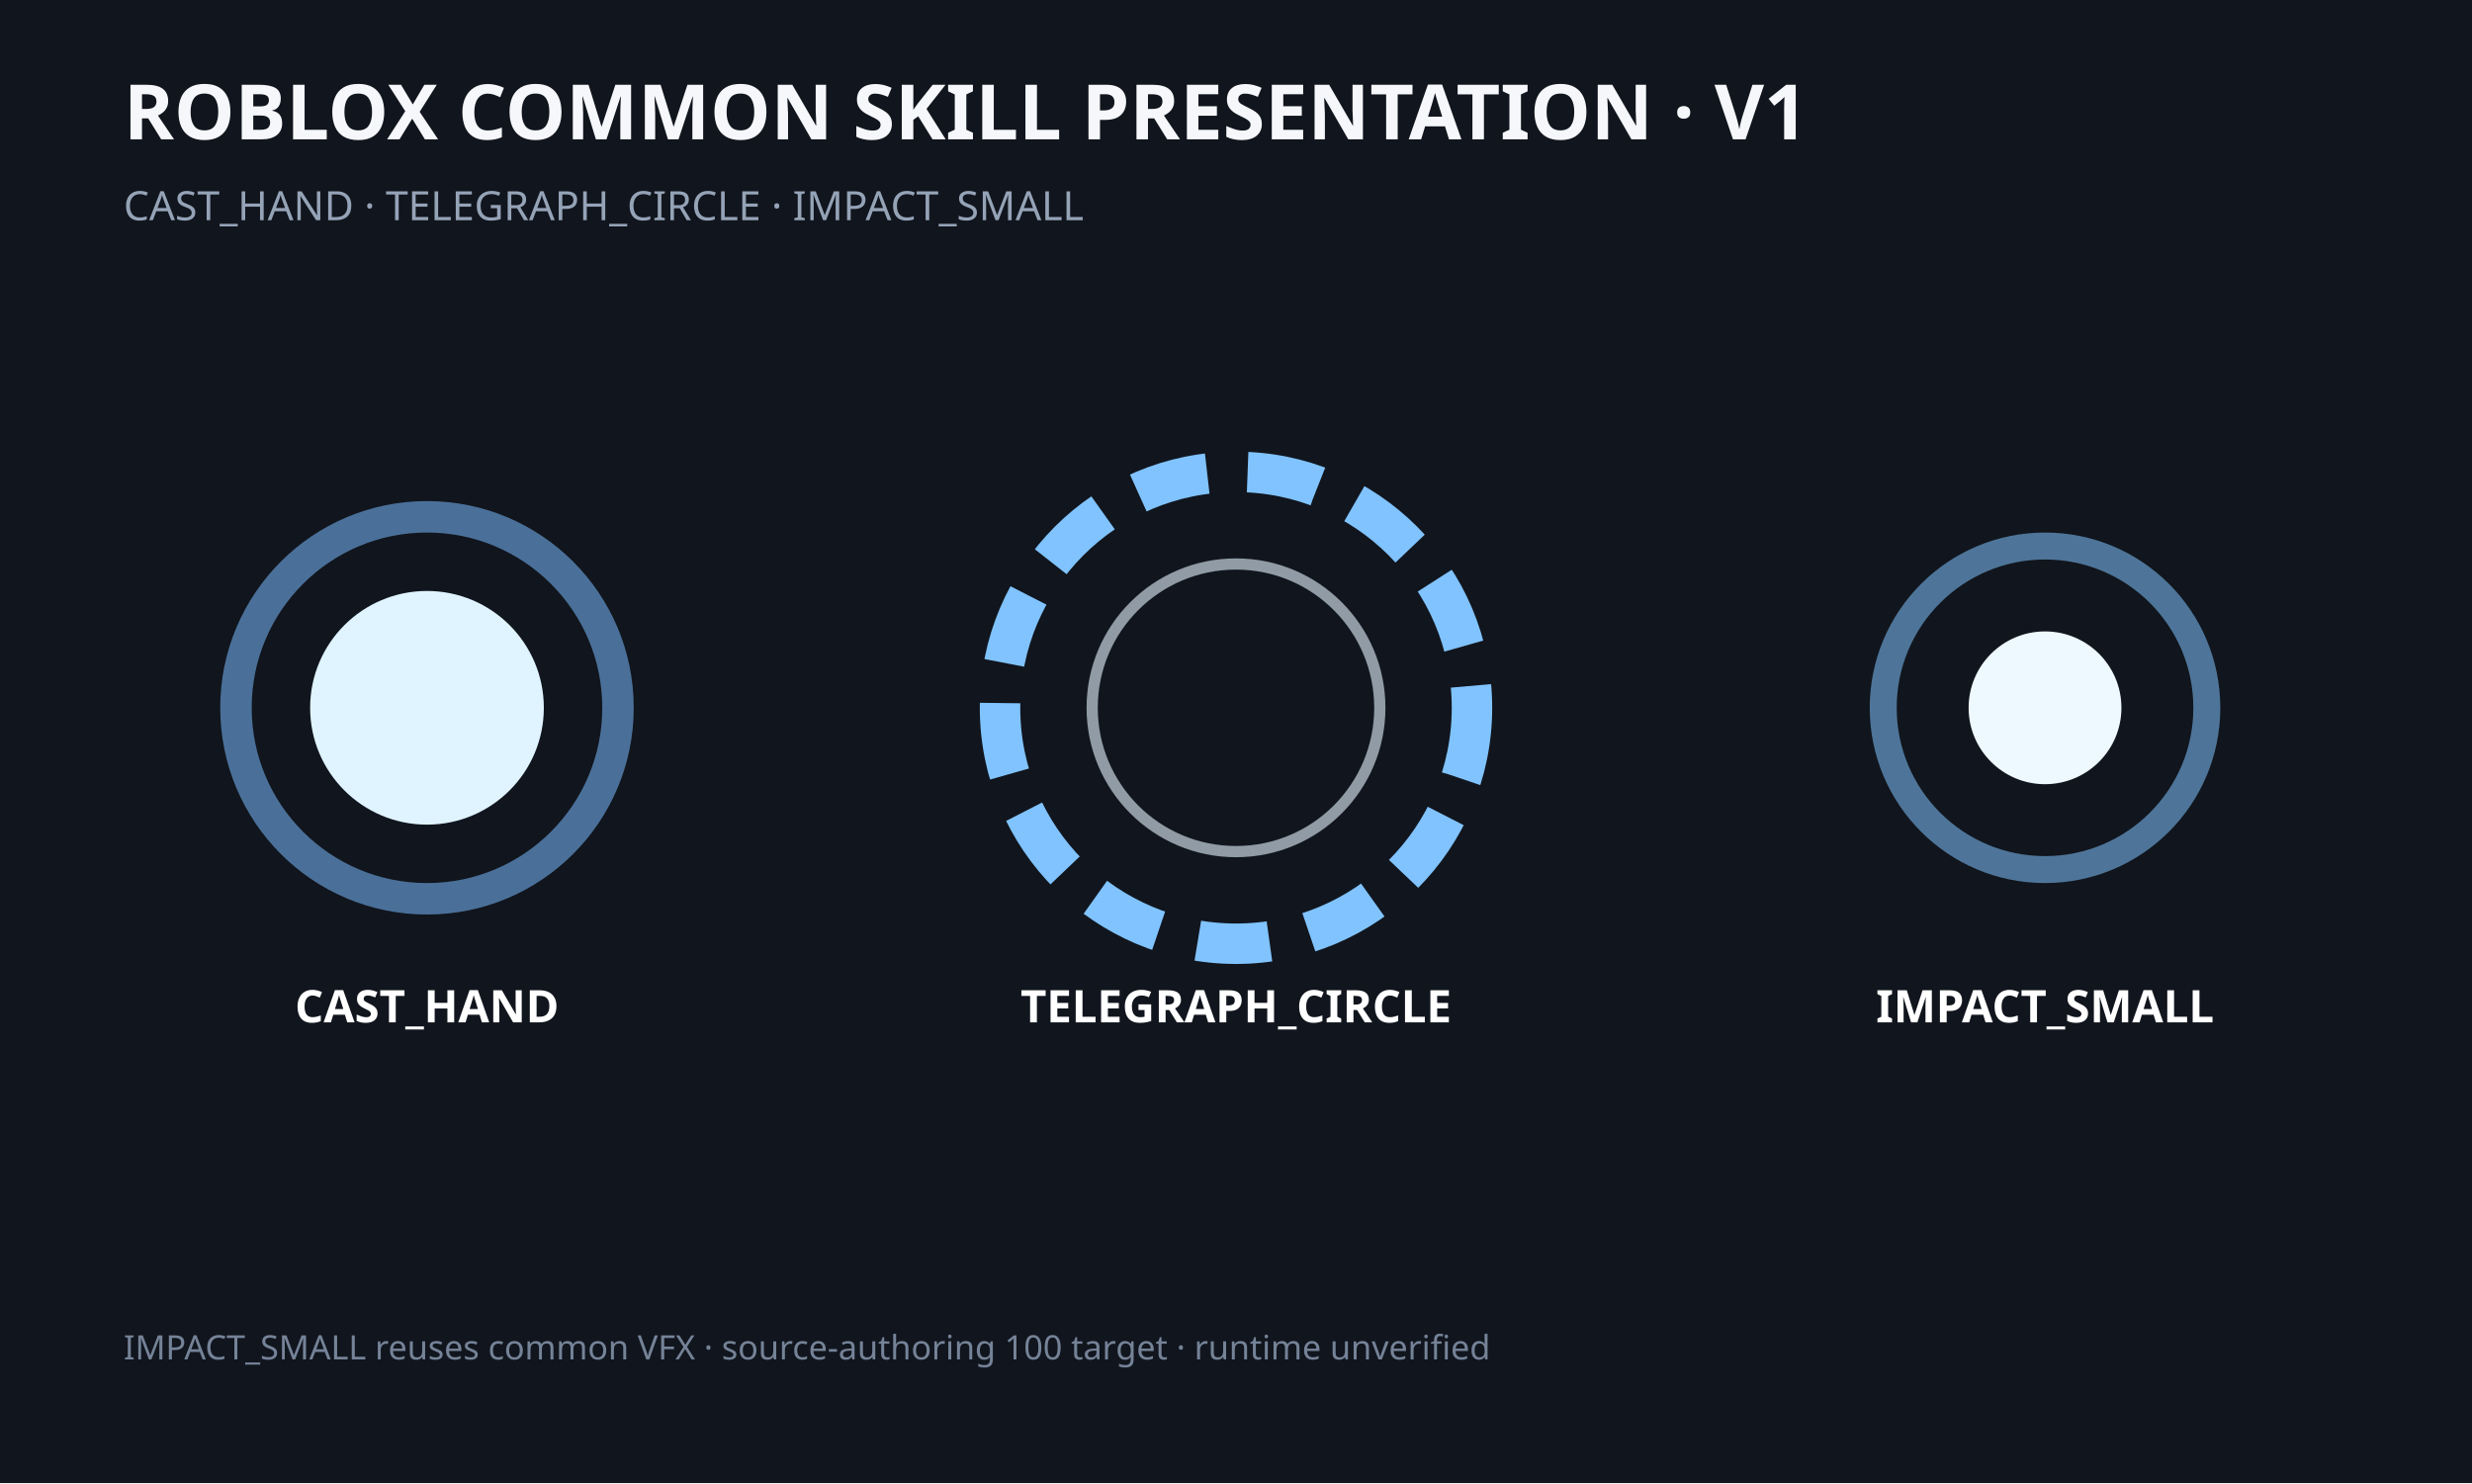
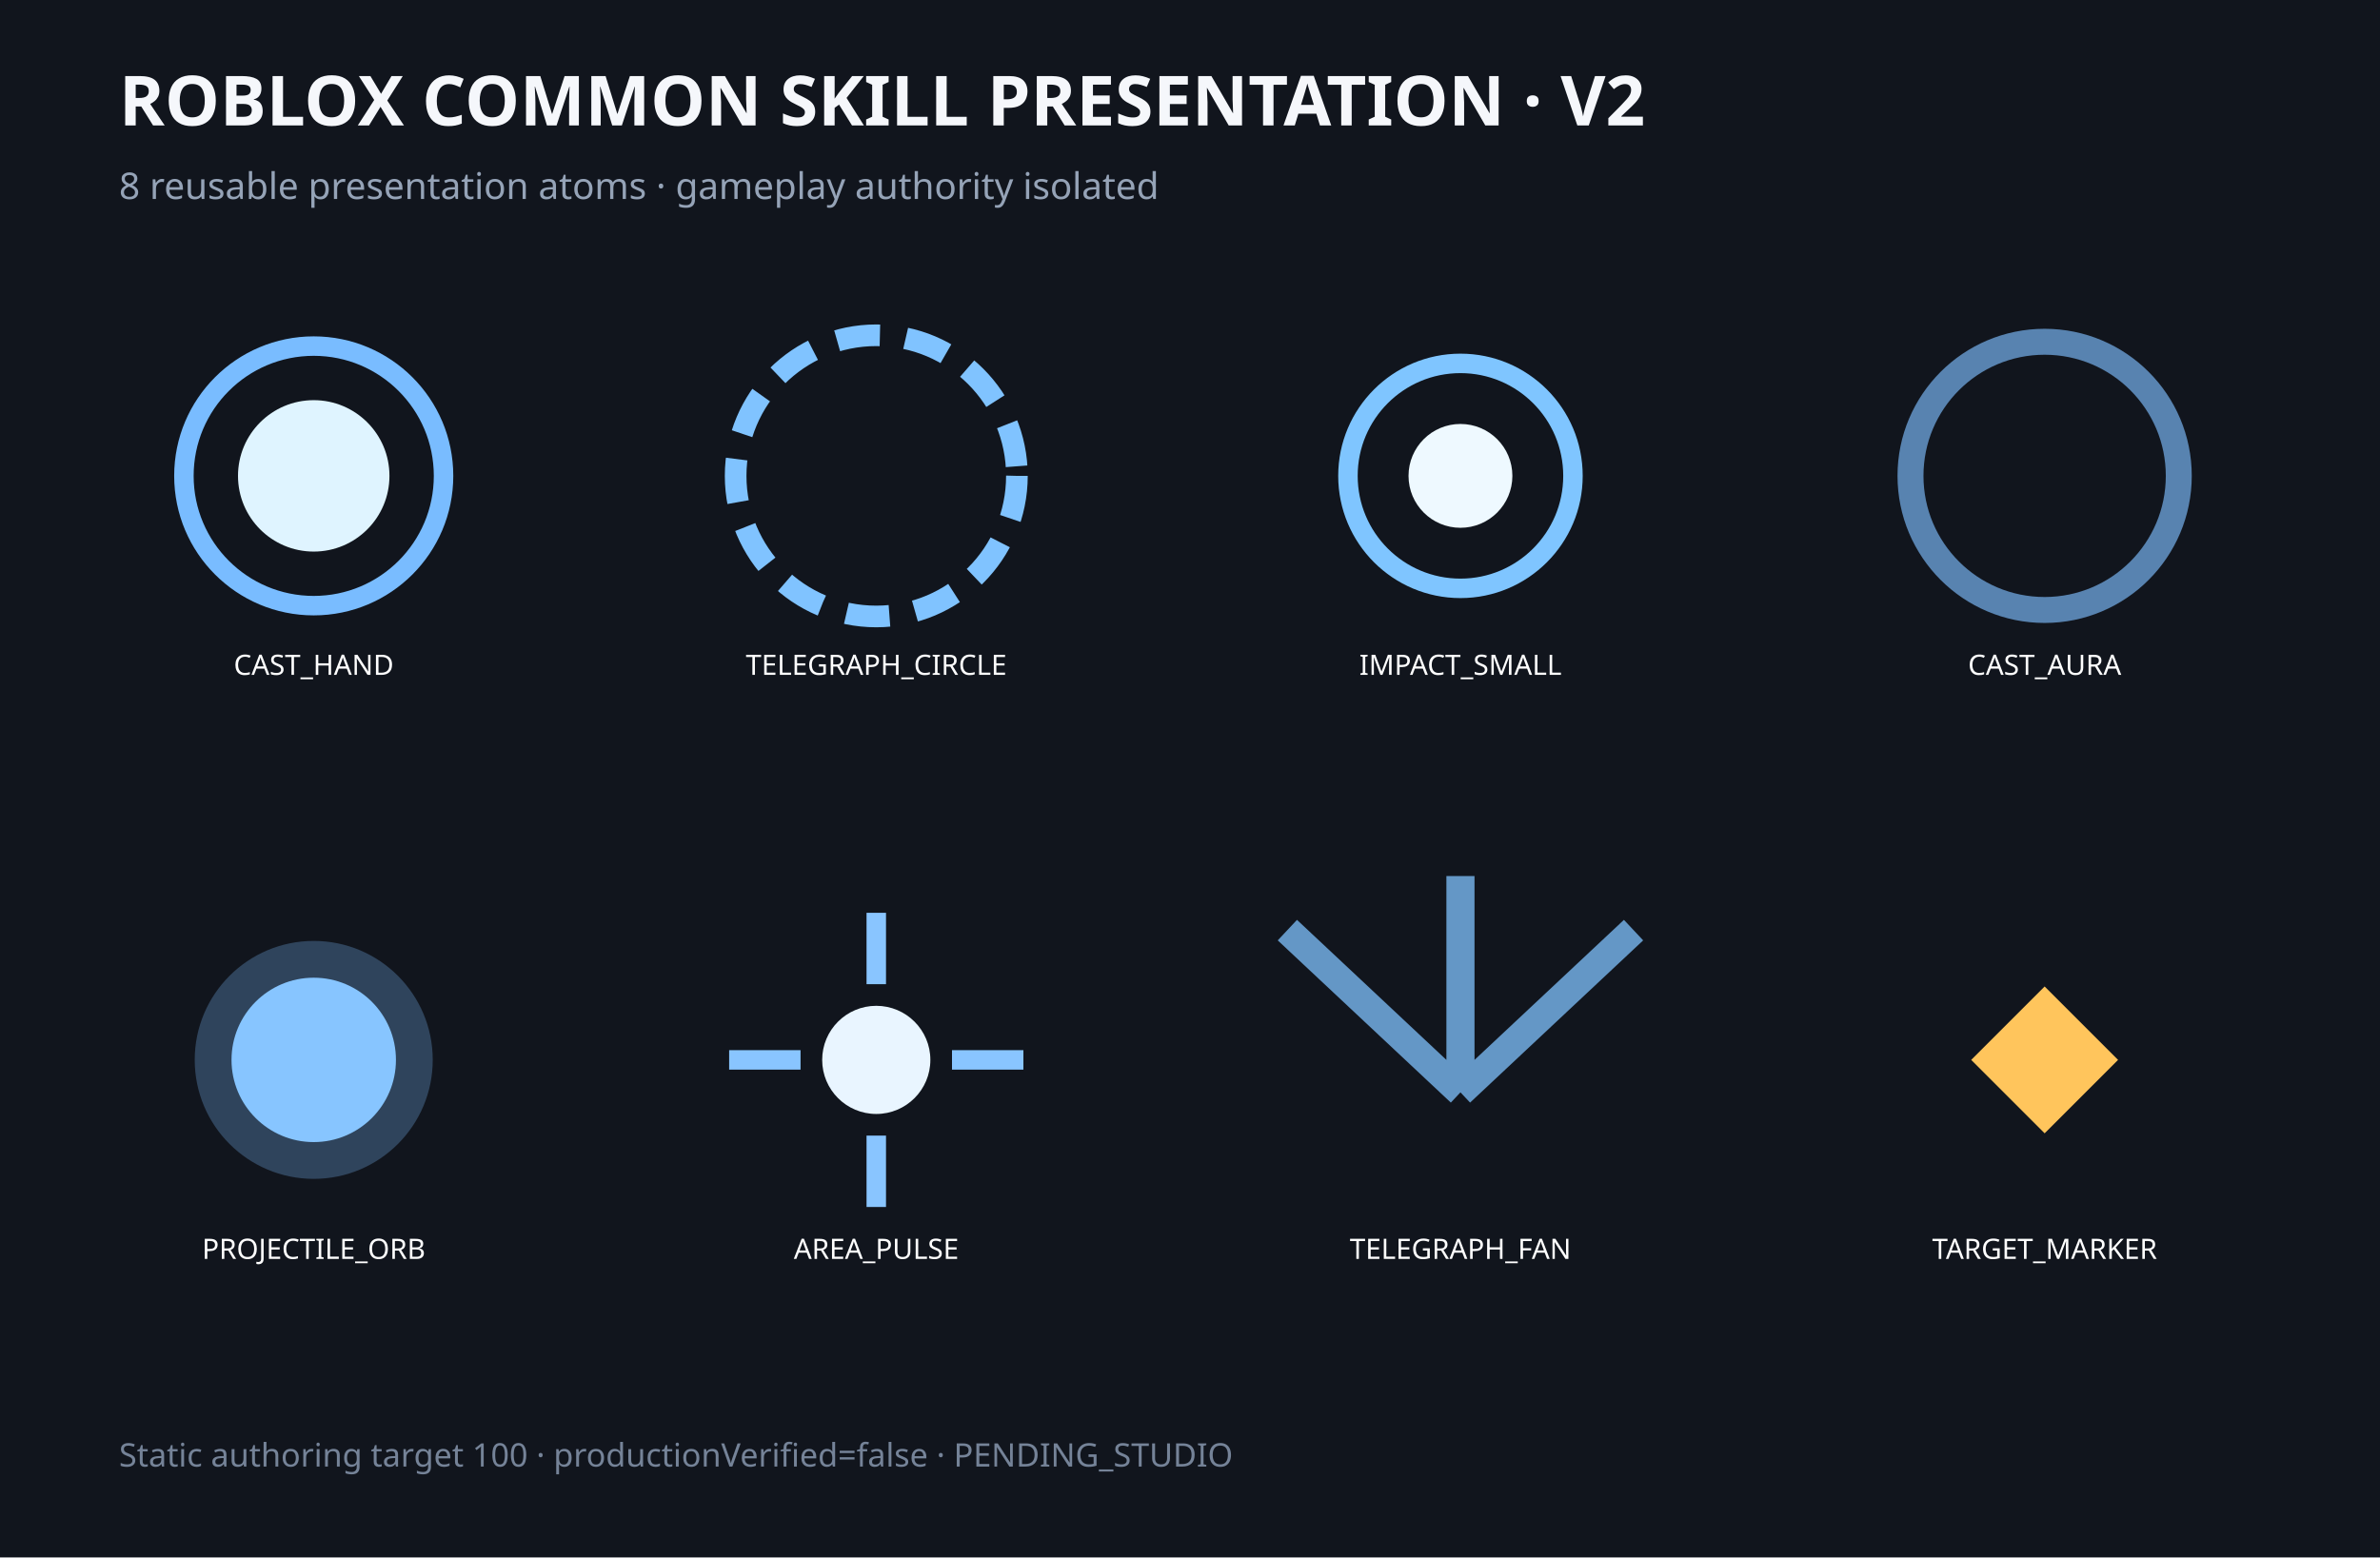
- <svg xmlns="http://www.w3.org/2000/svg" width="1100" height="660" viewBox="0 0 1100 660">
-   <rect width="1100" height="660" fill="#11151d" />
-   <text x="55" y="62" fill="#f5f7fb" font-size="34" font-family="sans-serif" font-weight="700">ROBLOX COMMON SKILL PRESENTATION · V1</text>
-   <text x="55" y="98" fill="#95a3b7" font-size="18" font-family="sans-serif">CAST_HAND · TELEGRAPH_CIRCLE · IMPACT_SMALL</text>
-   <g transform="translate(190 315)">
-     <circle r="52" fill="#dff4ff" />
-     <circle r="85" fill="none" stroke="#79bcff" stroke-width="14" opacity=".55" />
-     <text y="140" text-anchor="middle" fill="#fff" font-size="20" font-family="sans-serif" font-weight="700">CAST_HAND</text>
+ <svg xmlns="http://www.w3.org/2000/svg" width="1100" height="720" viewBox="0 0 1100 720">
+   <rect width="1100" height="720" fill="#11151d" />
+   <text x="55" y="58" fill="#f5f7fb" font-size="32" font-family="sans-serif" font-weight="700">ROBLOX COMMON SKILL PRESENTATION · V2</text>
+   <text x="55" y="92" fill="#95a3b7" font-size="17" font-family="sans-serif">8 reusable presentation atoms · gameplay authority isolated</text>
+   <g font-family="sans-serif" font-size="13" fill="#fff" text-anchor="middle">
+     <g transform="translate(145 220)">
+       <circle r="35" fill="#dff4ff" />
+       <circle r="60" fill="none" stroke="#79bcff" stroke-width="9" />
+       <text y="92">CAST_HAND</text>
+     </g>
+     <g transform="translate(405 220)">
+       <circle r="65" fill="none" stroke="#80c3ff" stroke-width="10" stroke-dasharray="20 12" />
+       <text y="92">TELEGRAPH_CIRCLE</text>
+     </g>
+     <g transform="translate(675 220)">
+       <circle r="24" fill="#eef9ff" />
+       <circle r="52" fill="none" stroke="#7fc5ff" stroke-width="9" />
+       <text y="92">IMPACT_SMALL</text>
+     </g>
+     <g transform="translate(945 220)">
+       <circle r="62" fill="none" stroke="#7ebeff" stroke-width="12" opacity=".65" />
+       <text y="92">CAST_AURA</text>
+     </g>
+     <g transform="translate(145 490)">
+       <circle r="38" fill="#8ac8ff" />
+       <circle r="55" fill="#7ebeff" opacity=".28" />
+       <text y="92">PROJECTILE_ORB</text>
+     </g>
+     <g transform="translate(405 490)">
+       <circle r="25" fill="#e9f5ff" />
+       <path d="M0-68V-35M68 0H35M0 68V35M-68 0H-35" stroke="#89c5ff" stroke-width="9" />
+       <text y="92">AREA_PULSE</text>
+     </g>
+     <g transform="translate(675 490)">
+       <path d="M0 15 L-80 -60 M0 15 L0 -85 M0 15 L80 -60" stroke="#80c3ff" stroke-width="13" opacity=".75" />
+       <text y="92">TELEGRAPH_FAN</text>
+     </g>
+     <g transform="translate(945 490)">
+       <rect x="-24" y="-24" width="48" height="48" fill="#ffc55c" transform="rotate(45)" />
+       <text y="92">TARGET_MARKER</text>
+     </g>
  </g>
-   <g transform="translate(550 315)">
-     <circle r="105" fill="none" stroke="#80c3ff" stroke-width="18" stroke-dasharray="32 18" />
-     <circle r="64" fill="none" stroke="#e4f5ff" stroke-width="5" opacity=".6" />
-     <text y="140" text-anchor="middle" fill="#fff" font-size="20" font-family="sans-serif" font-weight="700">TELEGRAPH_CIRCLE</text>
-   </g>
-   <g transform="translate(910 315)">
-     <circle r="34" fill="#eef9ff" />
-     <circle r="72" fill="none" stroke="#7fc5ff" stroke-width="12" opacity=".55" />
-     <text y="140" text-anchor="middle" fill="#fff" font-size="20" font-family="sans-serif" font-weight="700">IMPACT_SMALL</text>
-   </g>
-   <text x="55" y="605" fill="#758398" font-size="15" font-family="sans-serif">IMPACT_SMALL reuses common VFX · source-authoring 100 target · runtime unverified</text>
+   <text x="55" y="678" fill="#758398" font-size="15" font-family="sans-serif">Static authoring target 100 · productionVerified=false · PENDING_STUDIO</text>
</svg>
